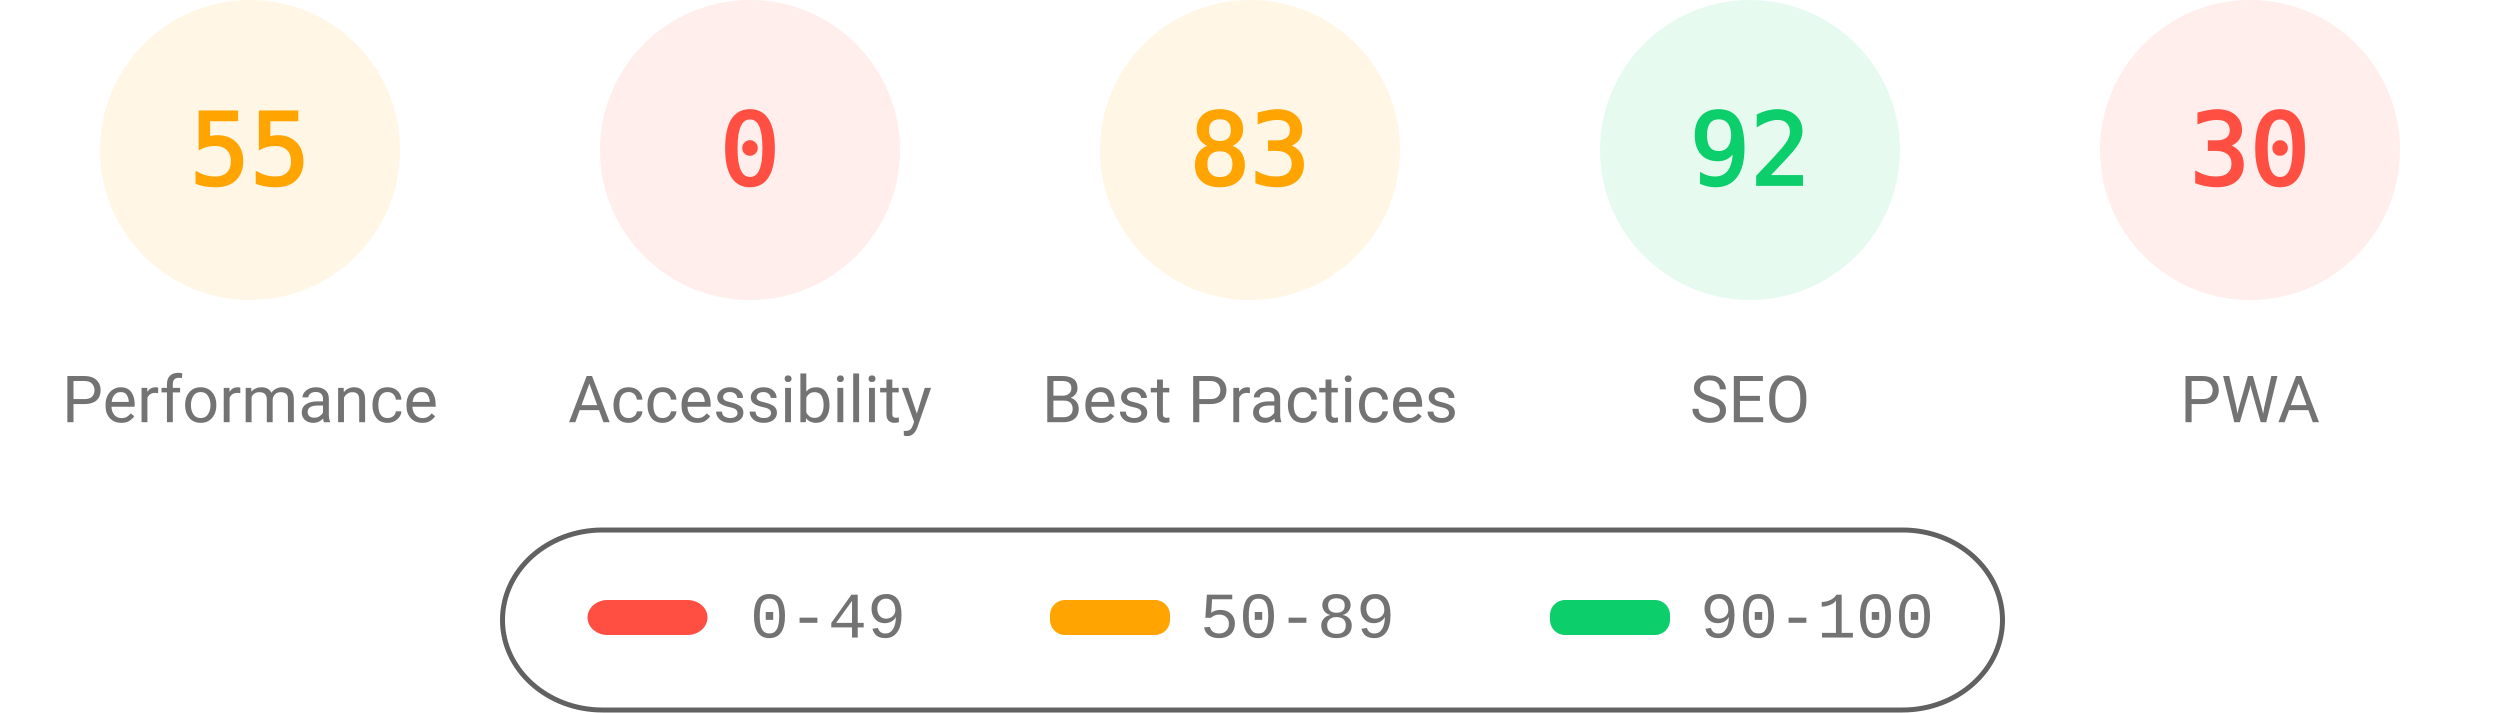
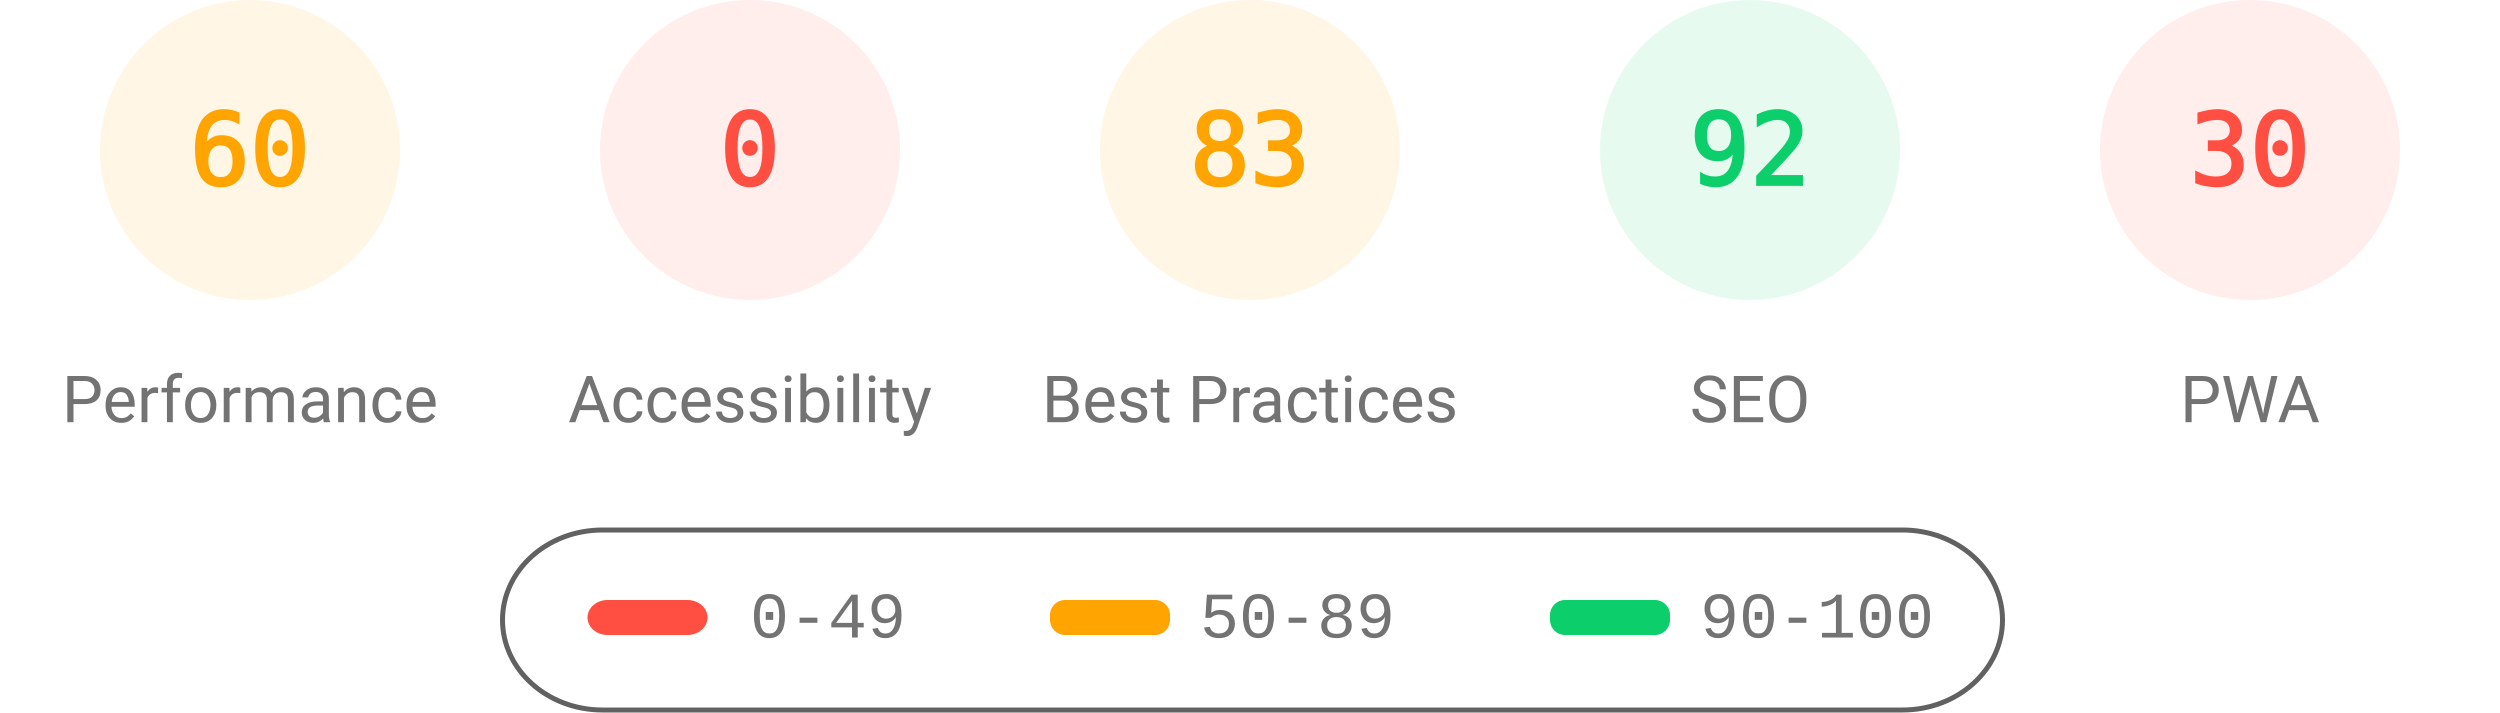
<svg xmlns="http://www.w3.org/2000/svg" fill="none" width="1000" height="285">
  <style>.gauge-base{opacity:.1}.gauge-arc{fill:none;animation-delay:250ms;stroke-linecap:round;transform:rotate(-90deg);transform-origin:100px 60px;animation:load-gauge 1s ease forwards}.guage-text{font-size:40px;font-family:monospace;text-align:center}.guage-red{color:#ff4e42;fill:#ff4e42;stroke:#ff4e42}.guage-orange{color:#ffa400;fill:#ffa400;stroke:#ffa400}.guage-green{color:#0cce6b;fill:#0cce6b;stroke:#0cce6b}.guage-undefined{color:#5c5c5c;fill:#5c5c5c;stroke:#5c5c5c}.guage-title{color:#737373;fill:#737373;stroke:none;font-size:26px;line-height:26px;font-family:Roboto,Halvetica,Arial,sans-serif}@keyframes load-gauge{from{stroke-dasharray:0 352.858}}</style>
  <svg class="guage-div guage-perf guage-orange" viewBox="0 0 200 200" width="200" height="200">
    <circle class="gauge-base" r="56" cx="100" cy="60" stroke-width="8" />
-     <circle class="gauge-arc guage-arc-1" r="56" cx="100" cy="60" stroke-width="8" style="stroke-dasharray:193.522,351.858" />
-     <text class="guage-text" x="100" y="60" alignment-baseline="central" dominant-baseline="central" text-anchor="middle">55</text>
+     <circle class="gauge-arc guage-arc-1" r="56" cx="100" cy="60" stroke-width="8" style="stroke-dasharray:211.115,351.858" />
+     <text class="guage-text" x="100" y="60" alignment-baseline="central" dominant-baseline="central" text-anchor="middle">60</text>
    <text class="guage-title" x="100" y="160" alignment-baseline="central" dominant-baseline="central" text-anchor="middle">Performance</text>
  </svg>
  <svg class="guage-div guage-acc guage-red" viewBox="0 0 200 200" width="200" height="200" x="200">
    <circle class="gauge-base" r="56" cx="100" cy="60" stroke-width="8" />
    <circle class="gauge-arc guage-arc-2" r="56" cx="100" cy="60" stroke-width="8" style="stroke-dasharray:0,351.858" />
    <text class="guage-text" x="100" y="60" alignment-baseline="central" dominant-baseline="central" text-anchor="middle">0</text>
    <text class="guage-title" x="100" y="160" alignment-baseline="central" dominant-baseline="central" text-anchor="middle">Accessibility</text>
  </svg>
  <svg class="guage-div guage-best guage-orange" viewBox="0 0 200 200" width="200" height="200" x="400">
    <circle class="gauge-base" r="56" cx="100" cy="60" stroke-width="8" />
    <circle class="gauge-arc guage-arc-3" r="56" cx="100" cy="60" stroke-width="8" style="stroke-dasharray:292.042,351.858" />
    <text class="guage-text" x="100" y="60" alignment-baseline="central" dominant-baseline="central" text-anchor="middle">83</text>
    <text class="guage-title" x="100" y="160" alignment-baseline="central" dominant-baseline="central" text-anchor="middle">Best Practices</text>
  </svg>
  <svg class="guage-div guage-seo guage-green" viewBox="0 0 200 200" width="200" height="200" x="600">
    <circle class="gauge-base" r="56" cx="100" cy="60" stroke-width="8" />
    <circle class="gauge-arc guage-arc-4" r="56" cx="100" cy="60" stroke-width="8" style="stroke-dasharray:323.709,351.858" />
    <text class="guage-text" x="100" y="60" alignment-baseline="central" dominant-baseline="central" text-anchor="middle">92</text>
    <text class="guage-title" x="100" y="160" alignment-baseline="central" dominant-baseline="central" text-anchor="middle">SEO</text>
  </svg>
  <svg class="guage-div guage-pwa guage-red" viewBox="0 0 200 200" width="200" height="200" x="800">
    <circle class="gauge-base" r="56" cx="100" cy="60" stroke-width="8" />
    <circle class="gauge-arc guage-arc-4" r="56" cx="100" cy="60" stroke-width="8" style="stroke-dasharray:105.557,351.858" />
    <text class="guage-text" x="100" y="60" alignment-baseline="central" dominant-baseline="central" text-anchor="middle">30</text>
    <text class="guage-title" x="100" y="160" alignment-baseline="central" dominant-baseline="central" text-anchor="middle">PWA</text>
  </svg>
  <svg width="604" height="76" x="200" y="210">
    <path fill="none" id="canvas_background" d="M-1-1h604v80H-1z" />
    <rect fill-opacity="0" stroke="#616161" stroke-width="2" rx="40" id="svg_2" height="72" width="600" y="2" x="1" fill="#000" />
    <rect stroke="#000" rx="8" id="svg_3" height="14" width="48" y="30" x="35" stroke-opacity="null" stroke-width="0" fill="#ff4e42" />
    <rect stroke="#000" rx="6" id="svg_4" height="14" width="48" y="30" x="220" stroke-opacity="null" stroke-width="0" fill="#ffa400" />
    <rect stroke="#000" rx="6" id="svg_5" height="14" width="48" y="30" x="420" stroke-opacity="null" stroke-width="0" fill="#0cce6b" />
    <text xml:space="preserve" text-anchor="start" font-family="'Courier New', Courier, monospace" font-size="26" id="svg_6" y="45" x="100" stroke-opacity="null" stroke-width="0" stroke="#000" fill="#737373">0-49</text>
    <text xml:space="preserve" text-anchor="start" font-family="'Courier New', Courier, monospace" font-size="26" id="svg_7" y="45" x="280" stroke-opacity="null" stroke-width="0" stroke="#000" fill="#737373">50-89</text>
    <text xml:space="preserve" text-anchor="start" font-family="'Courier New', Courier, monospace" font-size="26" id="svg_8" y="45" x="480" stroke-opacity="null" stroke-width="0" stroke="#000" fill="#737373">90-100</text>
  </svg>
</svg>
